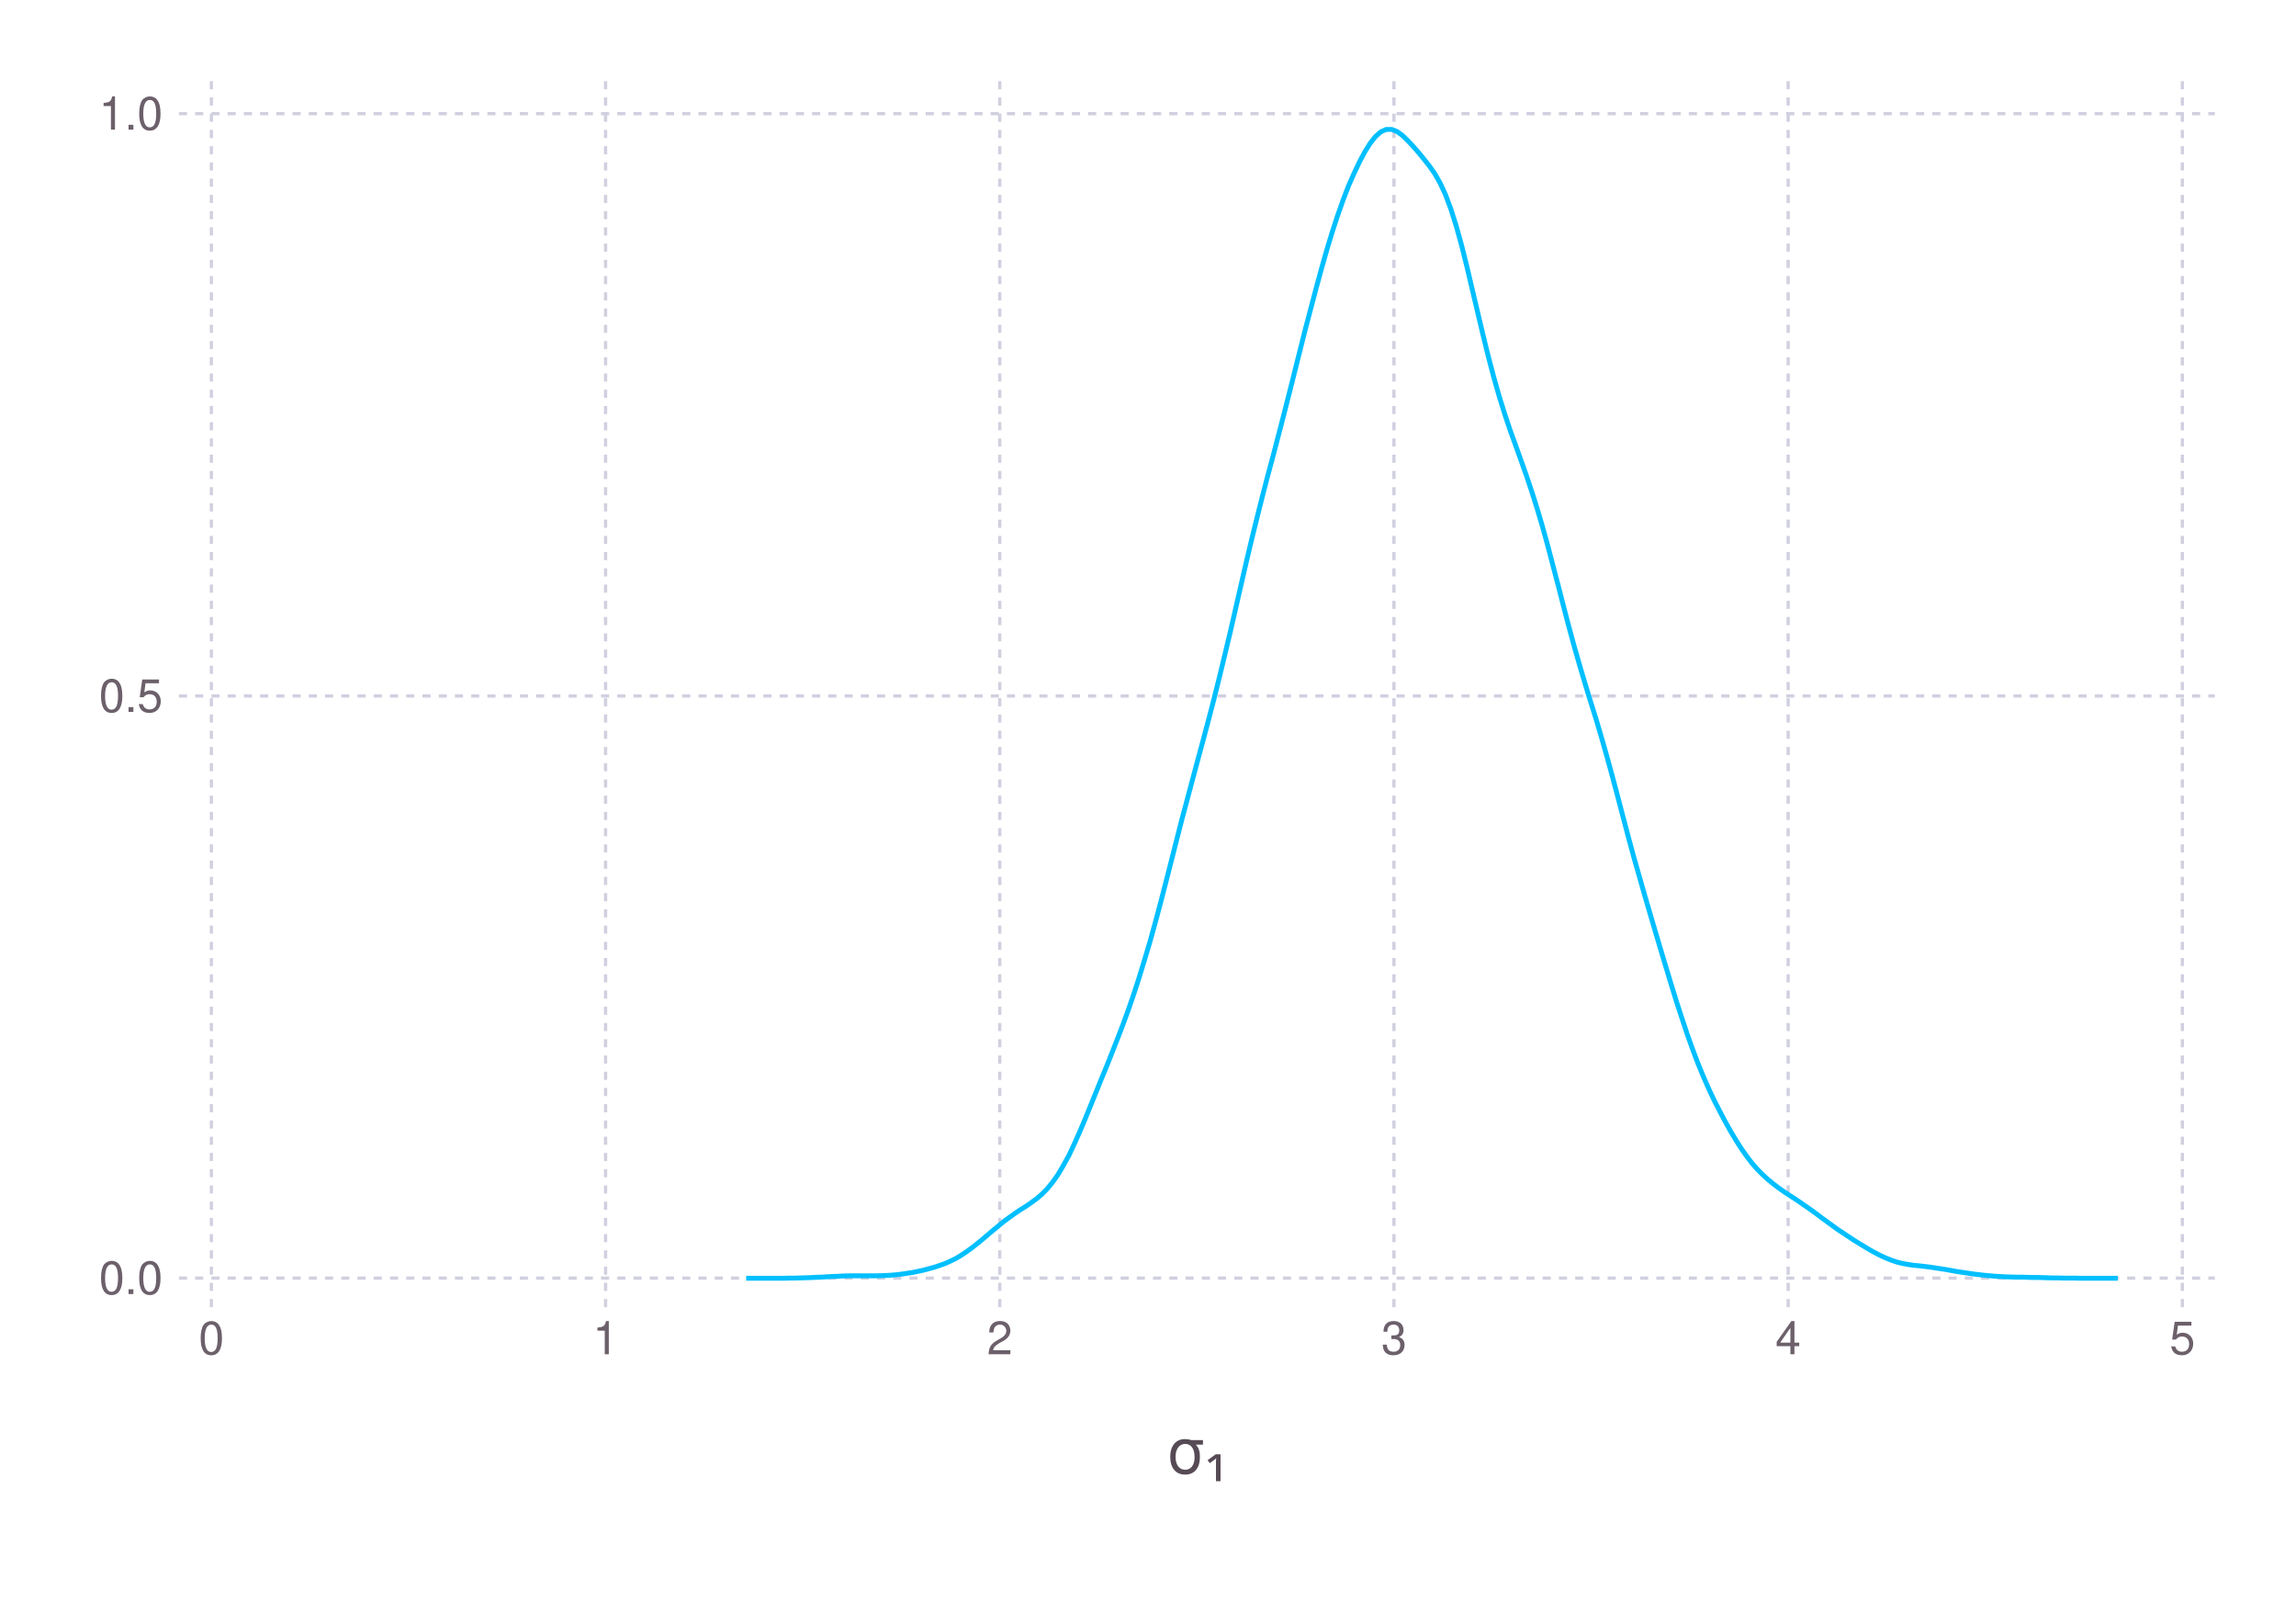
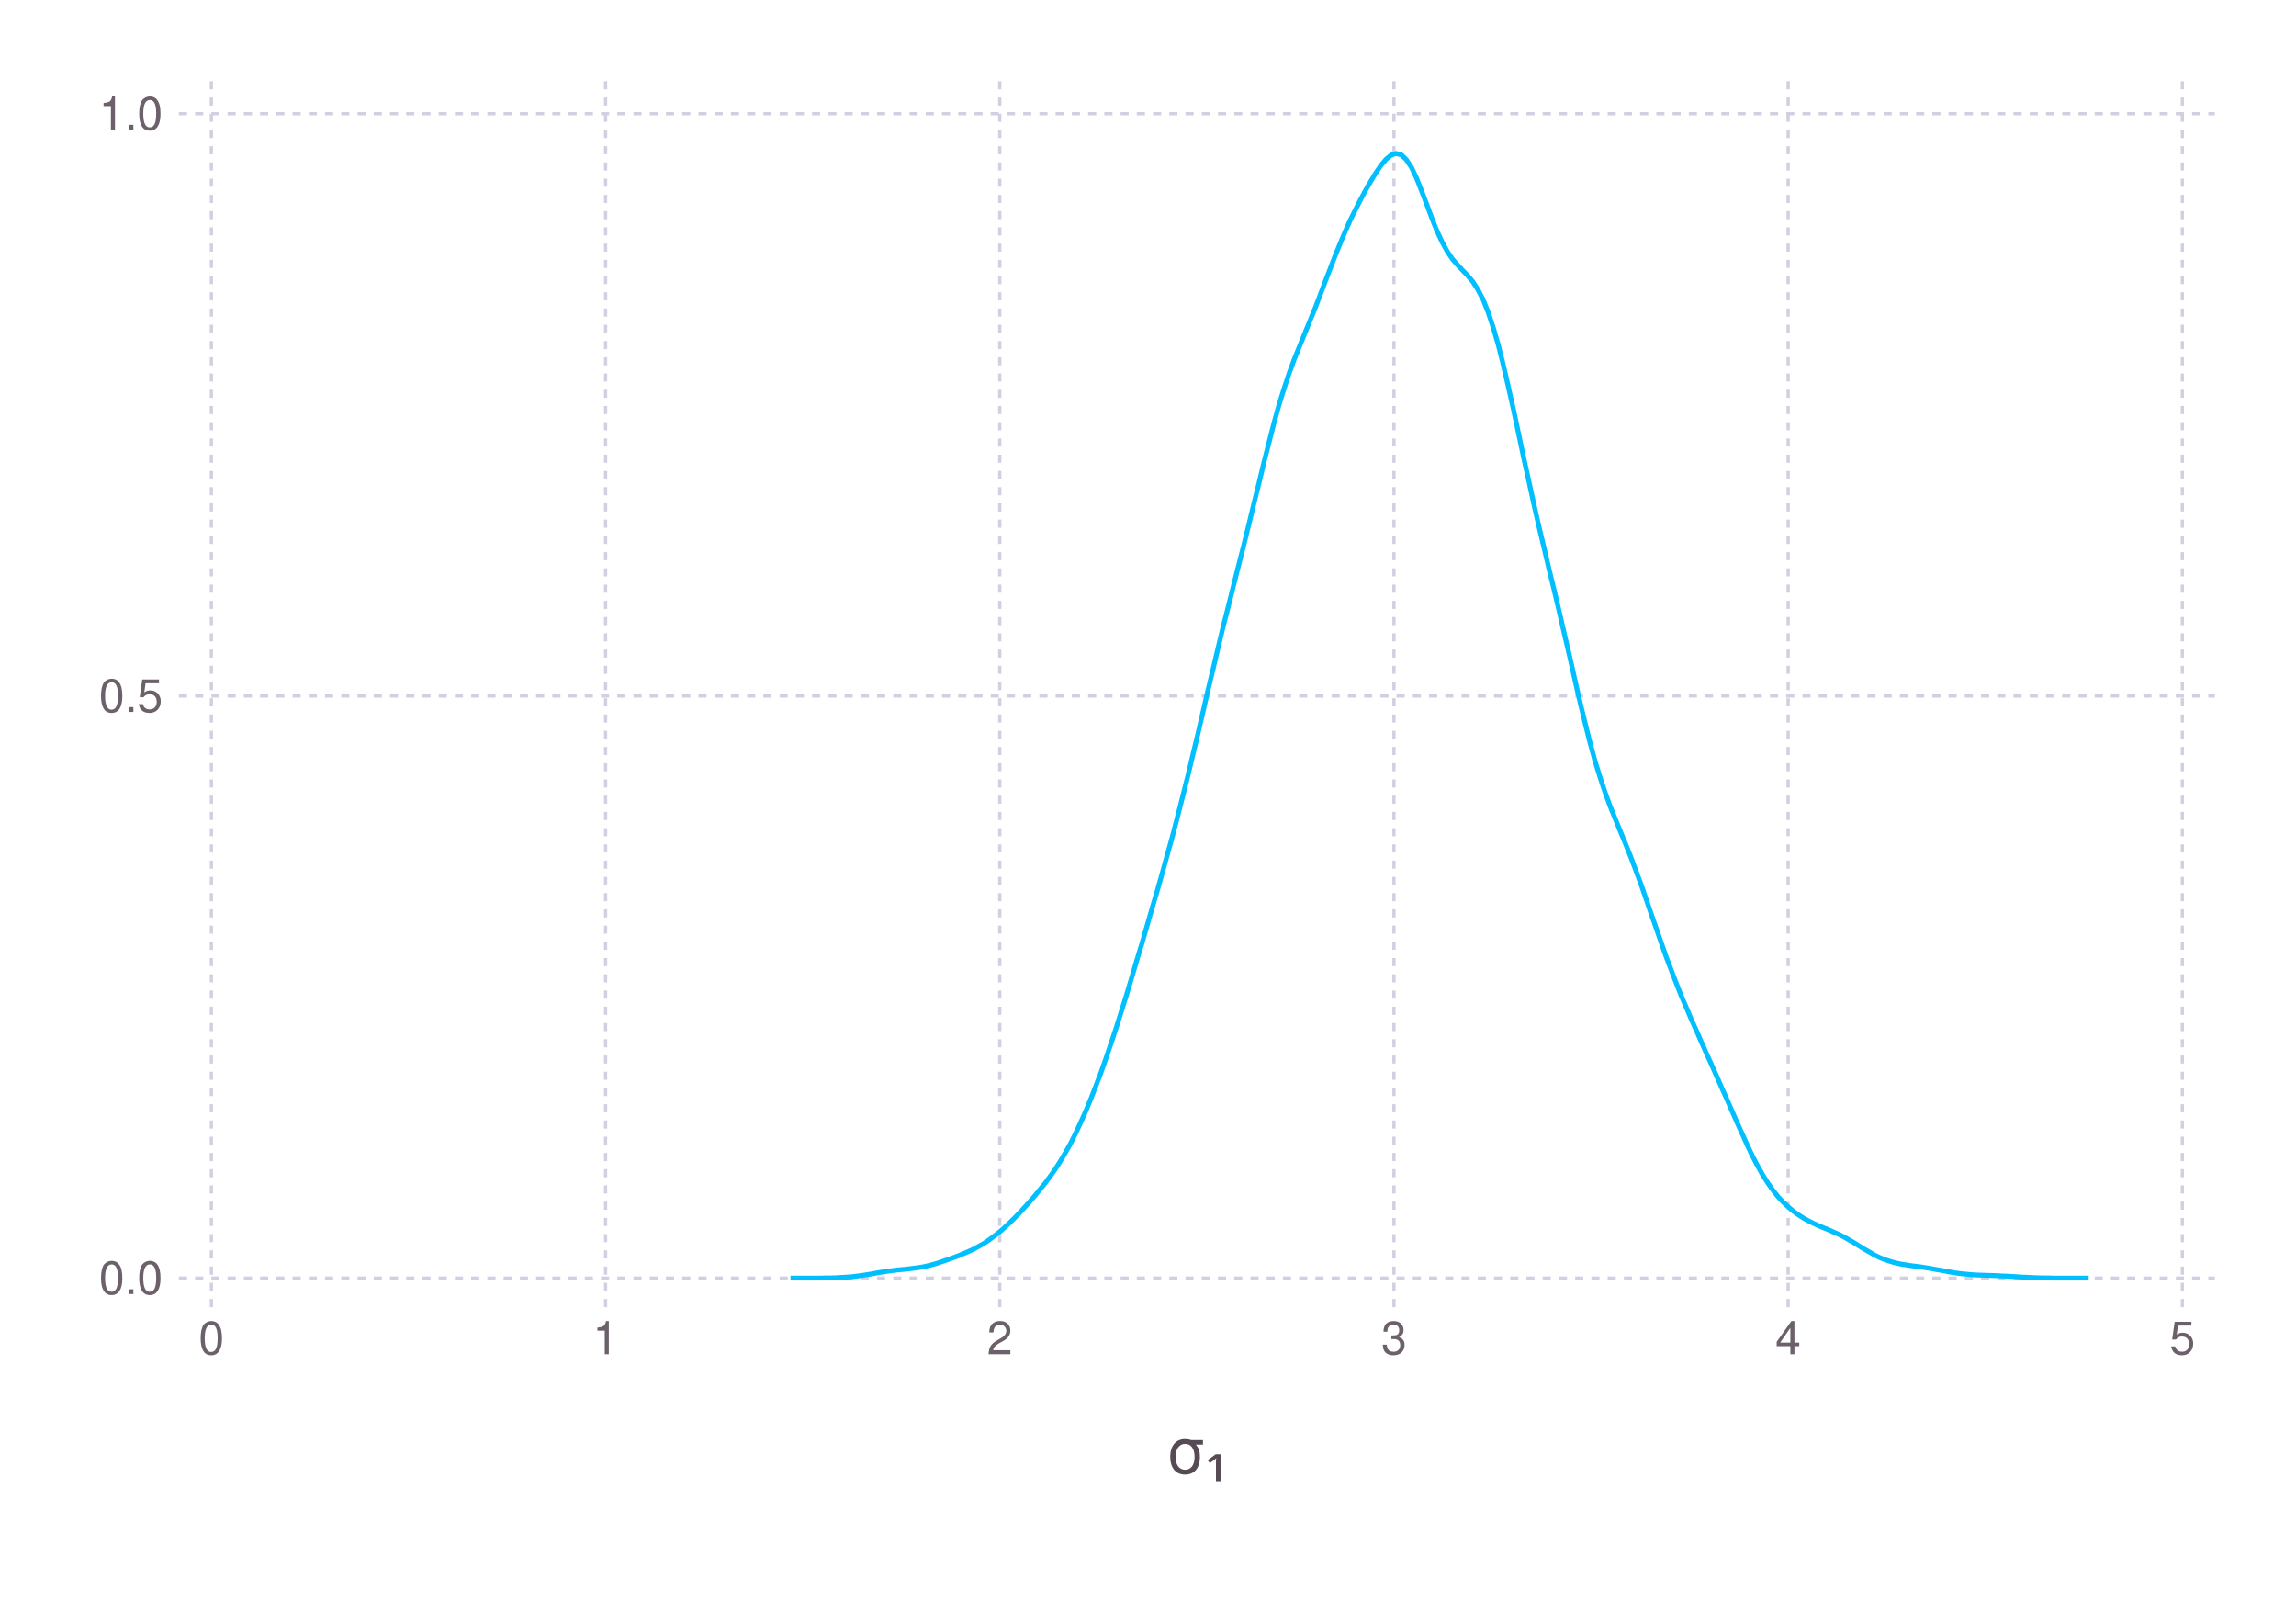
<svg xmlns="http://www.w3.org/2000/svg" version="1.2" width="141.42mm" height="100mm" viewBox="0 0 141.42 100" stroke="none" fill="#000000" stroke-width="0.3" font-size="3.88">
-   <g class="plotroot xscalable yscalable" id="img-3b8dcf40-1">
-     <g font-size="3.88" font-family="'PT Sans','Helvetica Neue','Helvetica',sans-serif" fill="#564A55" stroke="#000000" stroke-opacity="0.000" id="img-3b8dcf40-2">
+   <defs>
+     <marker id="arrow" markerWidth="15" markerHeight="7" refX="5" refY="3.5" orient="auto" markerUnits="strokeWidth">
+       <path d="M0,0 L15,3.5 L0,7 z" stroke="context-stroke" fill="context-stroke" />
+     </marker>
+   </defs>
+   <g class="plotroot xscalable yscalable" id="img-04d22776-1">
+     <g font-size="3.88" font-family="'PT Sans','Helvetica Neue','Helvetica',sans-serif" fill="#564A55" stroke="#000000" stroke-opacity="0.000" id="img-04d22776-2">
      <g transform="translate(73.72,88.39)">
        <g class="primitive">
          <text text-anchor="middle" dy="0.6em">σ₁</text>
        </g>
      </g>
    </g>
-     <g class="guide xlabels" font-size="2.82" font-family="'PT Sans Caption','Helvetica Neue','Helvetica',sans-serif" fill="#6C606B" id="img-3b8dcf40-3">
+     <g class="guide xlabels" font-size="2.82" font-family="'PT Sans Caption','Helvetica Neue','Helvetica',sans-serif" fill="#6C606B" id="img-04d22776-3">
      <g transform="translate(13.02,81.71)">
        <g class="primitive">
          <text text-anchor="middle" dy="0.6em">0</text>
        </g>
      </g>
      <g transform="translate(37.3,81.71)">
        <g class="primitive">
          <text text-anchor="middle" dy="0.6em">1</text>
        </g>
      </g>
      <g transform="translate(61.58,81.71)">
        <g class="primitive">
          <text text-anchor="middle" dy="0.6em">2</text>
        </g>
      </g>
      <g transform="translate(85.86,81.71)">
        <g class="primitive">
          <text text-anchor="middle" dy="0.6em">3</text>
        </g>
      </g>
      <g transform="translate(110.14,81.71)">
        <g class="primitive">
          <text text-anchor="middle" dy="0.6em">4</text>
        </g>
      </g>
      <g transform="translate(134.42,81.71)">
        <g class="primitive">
          <text text-anchor="middle" dy="0.6em">5</text>
        </g>
      </g>
    </g>
-     <g clip-path="url(#img-3b8dcf40-4)">
-       <g id="img-3b8dcf40-5">
-         <g pointer-events="visible" opacity="0" fill="#000000" fill-opacity="0.000" stroke="#000000" stroke-opacity="0.000" class="guide background" id="img-3b8dcf40-6">
-           <g transform="translate(73.72,42.86)">
+     <g clip-path="url(#img-04d22776-4)">
+       <g id="img-04d22776-5">
+         <g pointer-events="visible" fill="#000000" fill-opacity="0.000" stroke="#000000" stroke-opacity="0.000" class="guide background" id="img-04d22776-6">
+           <g transform="translate(73.72,42.86)" id="img-04d22776-7">
            <path d="M-62.7,-37.86 L 62.7 -37.86 62.7 37.86 -62.7 37.86 z" class="primitive" />
          </g>
        </g>
-         <g class="guide ygridlines xfixed" stroke-dasharray="0.5,0.5" stroke-width="0.2" stroke="#D0D0E0" id="img-3b8dcf40-7">
-           <g transform="translate(73.72,78.71)">
+         <g class="guide ygridlines xfixed" stroke-dasharray="0.5,0.5" stroke-width="0.2" stroke="#D0D0E0" id="img-04d22776-8">
+           <g transform="translate(73.72,78.71)" id="img-04d22776-9">
            <path fill="none" d="M-62.7,0 L 62.7 0" class="primitive" />
          </g>
-           <g transform="translate(73.72,42.86)">
+           <g transform="translate(73.72,42.86)" id="img-04d22776-10">
            <path fill="none" d="M-62.7,0 L 62.7 0" class="primitive" />
          </g>
-           <g transform="translate(73.72,7)">
+           <g transform="translate(73.72,7)" id="img-04d22776-11">
            <path fill="none" d="M-62.7,0 L 62.7 0" class="primitive" />
          </g>
        </g>
-         <g class="guide xgridlines yfixed" stroke-dasharray="0.5,0.5" stroke-width="0.2" stroke="#D0D0E0" id="img-3b8dcf40-8">
-           <g transform="translate(13.02,42.86)">
+         <g class="guide xgridlines yfixed" stroke-dasharray="0.5,0.5" stroke-width="0.2" stroke="#D0D0E0" id="img-04d22776-12">
+           <g transform="translate(13.02,42.86)" id="img-04d22776-13">
            <path fill="none" d="M0,-37.86 L 0 37.86" class="primitive" />
          </g>
-           <g transform="translate(37.3,42.86)">
+           <g transform="translate(37.3,42.86)" id="img-04d22776-14">
            <path fill="none" d="M0,-37.86 L 0 37.86" class="primitive" />
          </g>
-           <g transform="translate(61.58,42.86)">
+           <g transform="translate(61.58,42.86)" id="img-04d22776-15">
            <path fill="none" d="M0,-37.86 L 0 37.86" class="primitive" />
          </g>
-           <g transform="translate(85.86,42.86)">
+           <g transform="translate(85.86,42.86)" id="img-04d22776-16">
            <path fill="none" d="M0,-37.86 L 0 37.86" class="primitive" />
          </g>
-           <g transform="translate(110.14,42.86)">
+           <g transform="translate(110.14,42.86)" id="img-04d22776-17">
            <path fill="none" d="M0,-37.86 L 0 37.86" class="primitive" />
          </g>
-           <g transform="translate(134.42,42.86)">
+           <g transform="translate(134.42,42.86)" id="img-04d22776-18">
            <path fill="none" d="M0,-37.86 L 0 37.86" class="primitive" />
          </g>
        </g>
-         <g class="plotpanel" id="img-3b8dcf40-9">
-           <g stroke-width="0.3" fill="#000000" fill-opacity="0.000" class="geometry" id="img-3b8dcf40-10">
-             <g class="color_LCHab{Float32}(70.0f0,60.0f0,240.0f0)" stroke-dasharray="none" stroke="#00BFFF" id="img-3b8dcf40-11">
-               <g transform="translate(88.2,58.19)">
-                 <path fill="none" d="M-42.24,20.53 L -41.91 20.53 -41.58 20.53 -41.25 20.53 -40.92 20.53 -40.59 20.53 -40.26 20.53 -39.92 20.53 -39.59 20.52 -39.26 20.52 -38.93 20.51 -38.6 20.5 -38.27 20.49 -37.94 20.47 -37.6 20.46 -37.27 20.44 -36.94 20.42 -36.61 20.41 -36.28 20.39 -35.95 20.38 -35.62 20.38 -35.29 20.38 -34.95 20.38 -34.62 20.38 -34.29 20.38 -33.96 20.37 -33.63 20.36 -33.3 20.34 -32.97 20.31 -32.63 20.27 -32.3 20.22 -31.97 20.17 -31.64 20.1 -31.31 20.03 -30.98 19.94 -30.65 19.85 -30.32 19.74 -29.98 19.62 -29.65 19.47 -29.32 19.31 -28.99 19.11 -28.66 18.89 -28.33 18.65 -28 18.39 -27.66 18.11 -27.33 17.83 -27 17.55 -26.67 17.28 -26.34 17.01 -26.01 16.77 -25.68 16.53 -25.35 16.31 -25.01 16.1 -24.68 15.87 -24.35 15.63 -24.02 15.35 -23.69 15.01 -23.36 14.61 -23.03 14.14 -22.7 13.58 -22.36 12.96 -22.03 12.26 -21.7 11.52 -21.37 10.74 -21.04 9.93 -20.71 9.12 -20.38 8.3 -20.04 7.48 -19.71 6.65 -19.38 5.81 -19.05 4.95 -18.72 4.05 -18.39 3.1 -18.06 2.09 -17.73 1.01 -17.39 -0.12 -17.06 -1.31 -16.73 -2.54 -16.4 -3.82 -16.07 -5.11 -15.74 -6.41 -15.41 -7.7 -15.07 -8.97 -14.74 -10.21 -14.41 -11.44 -14.08 -12.66 -13.75 -13.9 -13.42 -15.17 -13.09 -16.49 -12.76 -17.86 -12.42 -19.28 -12.09 -20.72 -11.76 -22.17 -11.43 -23.6 -11.1 -24.99 -10.77 -26.33 -10.44 -27.64 -10.11 -28.91 -9.77 -30.17 -9.44 -31.44 -9.11 -32.71 -8.78 -34.01 -8.45 -35.32 -8.12 -36.64 -7.79 -37.95 -7.45 -39.24 -7.12 -40.49 -6.79 -41.7 -6.46 -42.86 -6.13 -43.94 -5.8 -44.95 -5.47 -45.88 -5.14 -46.74 -4.8 -47.51 -4.47 -48.21 -4.14 -48.83 -3.81 -49.36 -3.48 -49.78 -3.15 -50.07 -2.82 -50.22 -2.48 -50.22 -2.15 -50.09 -1.82 -49.85 -1.49 -49.53 -1.16 -49.18 -0.83 -48.8 -0.5 -48.4 -0.17 -47.98 0.17 -47.5 0.5 -46.92 0.83 -46.21 1.16 -45.33 1.49 -44.29 1.82 -43.1 2.15 -41.78 2.48 -40.37 2.82 -38.94 3.15 -37.54 3.48 -36.2 3.81 -34.95 4.14 -33.79 4.47 -32.73 4.8 -31.74 5.14 -30.8 5.47 -29.88 5.8 -28.95 6.13 -27.97 6.46 -26.93 6.79 -25.82 7.12 -24.63 7.45 -23.37 7.79 -22.08 8.12 -20.79 8.45 -19.53 8.78 -18.32 9.11 -17.17 9.44 -16.06 9.77 -14.98 10.11 -13.9 10.44 -12.78 10.77 -11.62 11.1 -10.42 11.43 -9.18 11.76 -7.92 12.09 -6.67 12.42 -5.45 12.76 -4.26 13.09 -3.1 13.42 -1.97 13.75 -0.85 14.08 0.26 14.41 1.36 14.74 2.45 15.07 3.52 15.41 4.56 15.74 5.55 16.07 6.47 16.4 7.34 16.73 8.14 17.06 8.89 17.39 9.59 17.73 10.25 18.06 10.88 18.39 11.47 18.72 12.02 19.05 12.54 19.38 13.01 19.71 13.44 20.04 13.82 20.38 14.16 20.71 14.46 21.04 14.73 21.37 14.98 21.7 15.21 22.03 15.43 22.36 15.64 22.7 15.87 23.03 16.1 23.36 16.33 23.69 16.57 24.02 16.82 24.35 17.06 24.68 17.3 25.01 17.54 25.35 17.76 25.68 17.98 26.01 18.2 26.34 18.4 26.67 18.6 27 18.8 27.33 18.98 27.66 19.15 28 19.3 28.33 19.43 28.66 19.54 28.99 19.62 29.32 19.68 29.65 19.73 29.98 19.76 30.32 19.8 30.65 19.84 30.98 19.89 31.31 19.94 31.64 19.99 31.97 20.05 32.3 20.11 32.63 20.16 32.97 20.21 33.3 20.26 33.63 20.3 33.96 20.34 34.29 20.37 34.62 20.4 34.95 20.42 35.29 20.44 35.62 20.45 35.95 20.46 36.28 20.46 36.61 20.47 36.94 20.48 37.27 20.48 37.6 20.49 37.94 20.5 38.27 20.51 38.6 20.51 38.93 20.52 39.26 20.52 39.59 20.52 39.92 20.53 40.26 20.53 40.59 20.53 40.92 20.53 41.25 20.53 41.58 20.53 41.91 20.53 42.24 20.53" class="primitive" />
+         <g class="plotpanel" id="img-04d22776-19">
+           <g stroke-width="0.3" fill="#000000" fill-opacity="0.000" class="geometry" id="img-04d22776-20">
+             <g class="color_LCHab{Float32}(70.0f0,60.0f0,240.0f0)" stroke-dasharray="none" stroke="#00BFFF" id="img-04d22776-21">
+               <g transform="translate(88.67,57.02)" id="img-04d22776-22">
+                 <path fill="none" d="M-39.98,21.69 L -39.67 21.69 -39.35 21.69 -39.04 21.69 -38.73 21.69 -38.41 21.69 -38.1 21.69 -37.79 21.68 -37.47 21.68 -37.16 21.67 -36.84 21.65 -36.53 21.63 -36.22 21.61 -35.9 21.57 -35.59 21.53 -35.28 21.48 -34.96 21.43 -34.65 21.37 -34.34 21.32 -34.02 21.27 -33.71 21.23 -33.4 21.19 -33.08 21.16 -32.77 21.13 -32.45 21.09 -32.14 21.05 -31.83 21 -31.51 20.93 -31.2 20.85 -30.89 20.76 -30.57 20.65 -30.26 20.54 -29.95 20.43 -29.63 20.31 -29.32 20.18 -29.01 20.05 -28.69 19.9 -28.38 19.73 -28.06 19.55 -27.75 19.34 -27.44 19.11 -27.12 18.86 -26.81 18.59 -26.5 18.3 -26.18 17.99 -25.87 17.67 -25.56 17.33 -25.24 16.98 -24.93 16.62 -24.62 16.24 -24.3 15.85 -23.99 15.43 -23.67 14.98 -23.36 14.49 -23.05 13.97 -22.73 13.4 -22.42 12.78 -22.11 12.11 -21.79 11.4 -21.48 10.65 -21.17 9.85 -20.85 9.01 -20.54 8.13 -20.23 7.21 -19.91 6.25 -19.6 5.26 -19.28 4.24 -18.97 3.2 -18.66 2.15 -18.34 1.1 -18.03 0.03 -17.72 -1.05 -17.4 -2.13 -17.09 -3.23 -16.78 -4.35 -16.46 -5.5 -16.15 -6.69 -15.84 -7.91 -15.52 -9.18 -15.21 -10.48 -14.89 -11.81 -14.58 -13.15 -14.27 -14.5 -13.95 -15.83 -13.64 -17.14 -13.33 -18.43 -13.01 -19.68 -12.7 -20.93 -12.39 -22.16 -12.07 -23.41 -11.76 -24.67 -11.45 -25.96 -11.13 -27.25 -10.82 -28.54 -10.5 -29.8 -10.19 -31.01 -9.88 -32.13 -9.56 -33.15 -9.25 -34.08 -8.94 -34.92 -8.62 -35.71 -8.31 -36.47 -8 -37.23 -7.68 -38.01 -7.37 -38.82 -7.06 -39.64 -6.74 -40.47 -6.43 -41.28 -6.11 -42.06 -5.8 -42.8 -5.49 -43.49 -5.17 -44.13 -4.86 -44.74 -4.55 -45.32 -4.23 -45.87 -3.92 -46.38 -3.61 -46.84 -3.29 -47.22 -2.98 -47.47 -2.67 -47.57 -2.35 -47.48 -2.04 -47.18 -1.72 -46.69 -1.41 -46.03 -1.1 -45.24 -0.78 -44.4 -0.47 -43.57 -0.16 -42.79 0.16 -42.11 0.47 -41.54 0.78 -41.08 1.1 -40.71 1.41 -40.38 1.72 -40.06 2.04 -39.68 2.35 -39.2 2.67 -38.59 2.98 -37.82 3.29 -36.89 3.61 -35.8 3.92 -34.56 4.23 -33.22 4.55 -31.8 4.86 -30.34 5.17 -28.87 5.49 -27.42 5.8 -26 6.11 -24.63 6.43 -23.29 6.74 -21.97 7.06 -20.66 7.37 -19.35 7.68 -18 8 -16.64 8.31 -15.26 8.62 -13.9 8.94 -12.58 9.25 -11.34 9.56 -10.2 9.88 -9.16 10.19 -8.23 10.5 -7.38 10.82 -6.59 11.13 -5.83 11.45 -5.06 11.76 -4.28 12.07 -3.46 12.39 -2.6 12.7 -1.71 13.01 -0.8 13.33 0.11 13.64 1.01 13.95 1.89 14.27 2.73 14.58 3.54 14.89 4.32 15.21 5.06 15.52 5.79 15.84 6.5 16.15 7.21 16.46 7.91 16.78 8.61 17.09 9.31 17.4 10.02 17.72 10.73 18.03 11.44 18.34 12.15 18.66 12.85 18.97 13.54 19.28 14.19 19.6 14.8 19.91 15.35 20.23 15.85 20.54 16.29 20.85 16.68 21.17 17.02 21.48 17.31 21.79 17.57 22.11 17.8 22.42 18 22.73 18.17 23.05 18.33 23.36 18.47 23.67 18.6 23.99 18.73 24.3 18.87 24.62 19.01 24.93 19.17 25.24 19.35 25.56 19.53 25.87 19.73 26.18 19.92 26.5 20.1 26.81 20.28 27.12 20.43 27.44 20.56 27.75 20.66 28.06 20.75 28.38 20.82 28.69 20.87 29.01 20.92 29.32 20.96 29.63 21 29.95 21.05 30.26 21.1 30.57 21.16 30.89 21.21 31.2 21.27 31.51 21.33 31.83 21.38 32.14 21.42 32.45 21.45 32.77 21.48 33.08 21.5 33.4 21.51 33.71 21.52 34.02 21.53 34.34 21.54 34.65 21.56 34.96 21.57 35.28 21.59 35.59 21.61 35.9 21.63 36.22 21.64 36.53 21.66 36.84 21.67 37.16 21.68 37.47 21.68 37.79 21.69 38.1 21.69 38.41 21.69 38.73 21.69 39.04 21.69 39.35 21.69 39.67 21.69 39.98 21.69" class="primitive" />
              </g>
            </g>
          </g>
        </g>
      </g>
    </g>
-     <g class="guide ylabels" font-size="2.82" font-family="'PT Sans Caption','Helvetica Neue','Helvetica',sans-serif" fill="#6C606B" id="img-3b8dcf40-12">
-       <g transform="translate(10.02,78.71)">
+     <g class="guide ylabels" font-size="2.82" font-family="'PT Sans Caption','Helvetica Neue','Helvetica',sans-serif" fill="#6C606B" id="img-04d22776-23">
+       <g transform="translate(10.02,78.71)" id="img-04d22776-24">
        <g class="primitive">
          <text text-anchor="end" dy="0.35em">0.0</text>
        </g>
      </g>
-       <g transform="translate(10.02,42.86)">
+       <g transform="translate(10.02,42.86)" id="img-04d22776-25">
        <g class="primitive">
          <text text-anchor="end" dy="0.35em">0.5</text>
        </g>
      </g>
-       <g transform="translate(10.02,7)">
+       <g transform="translate(10.02,7)" id="img-04d22776-26">
        <g class="primitive">
          <text text-anchor="end" dy="0.35em">1.0</text>
        </g>
      </g>
    </g>
  </g>
  <defs>
-     <clipPath id="img-3b8dcf40-4">
+     <clipPath id="img-04d22776-4">
      <path d="M11.02,5 L 136.42 5 136.42 80.71 11.02 80.71" />
    </clipPath>
  </defs>
</svg>
